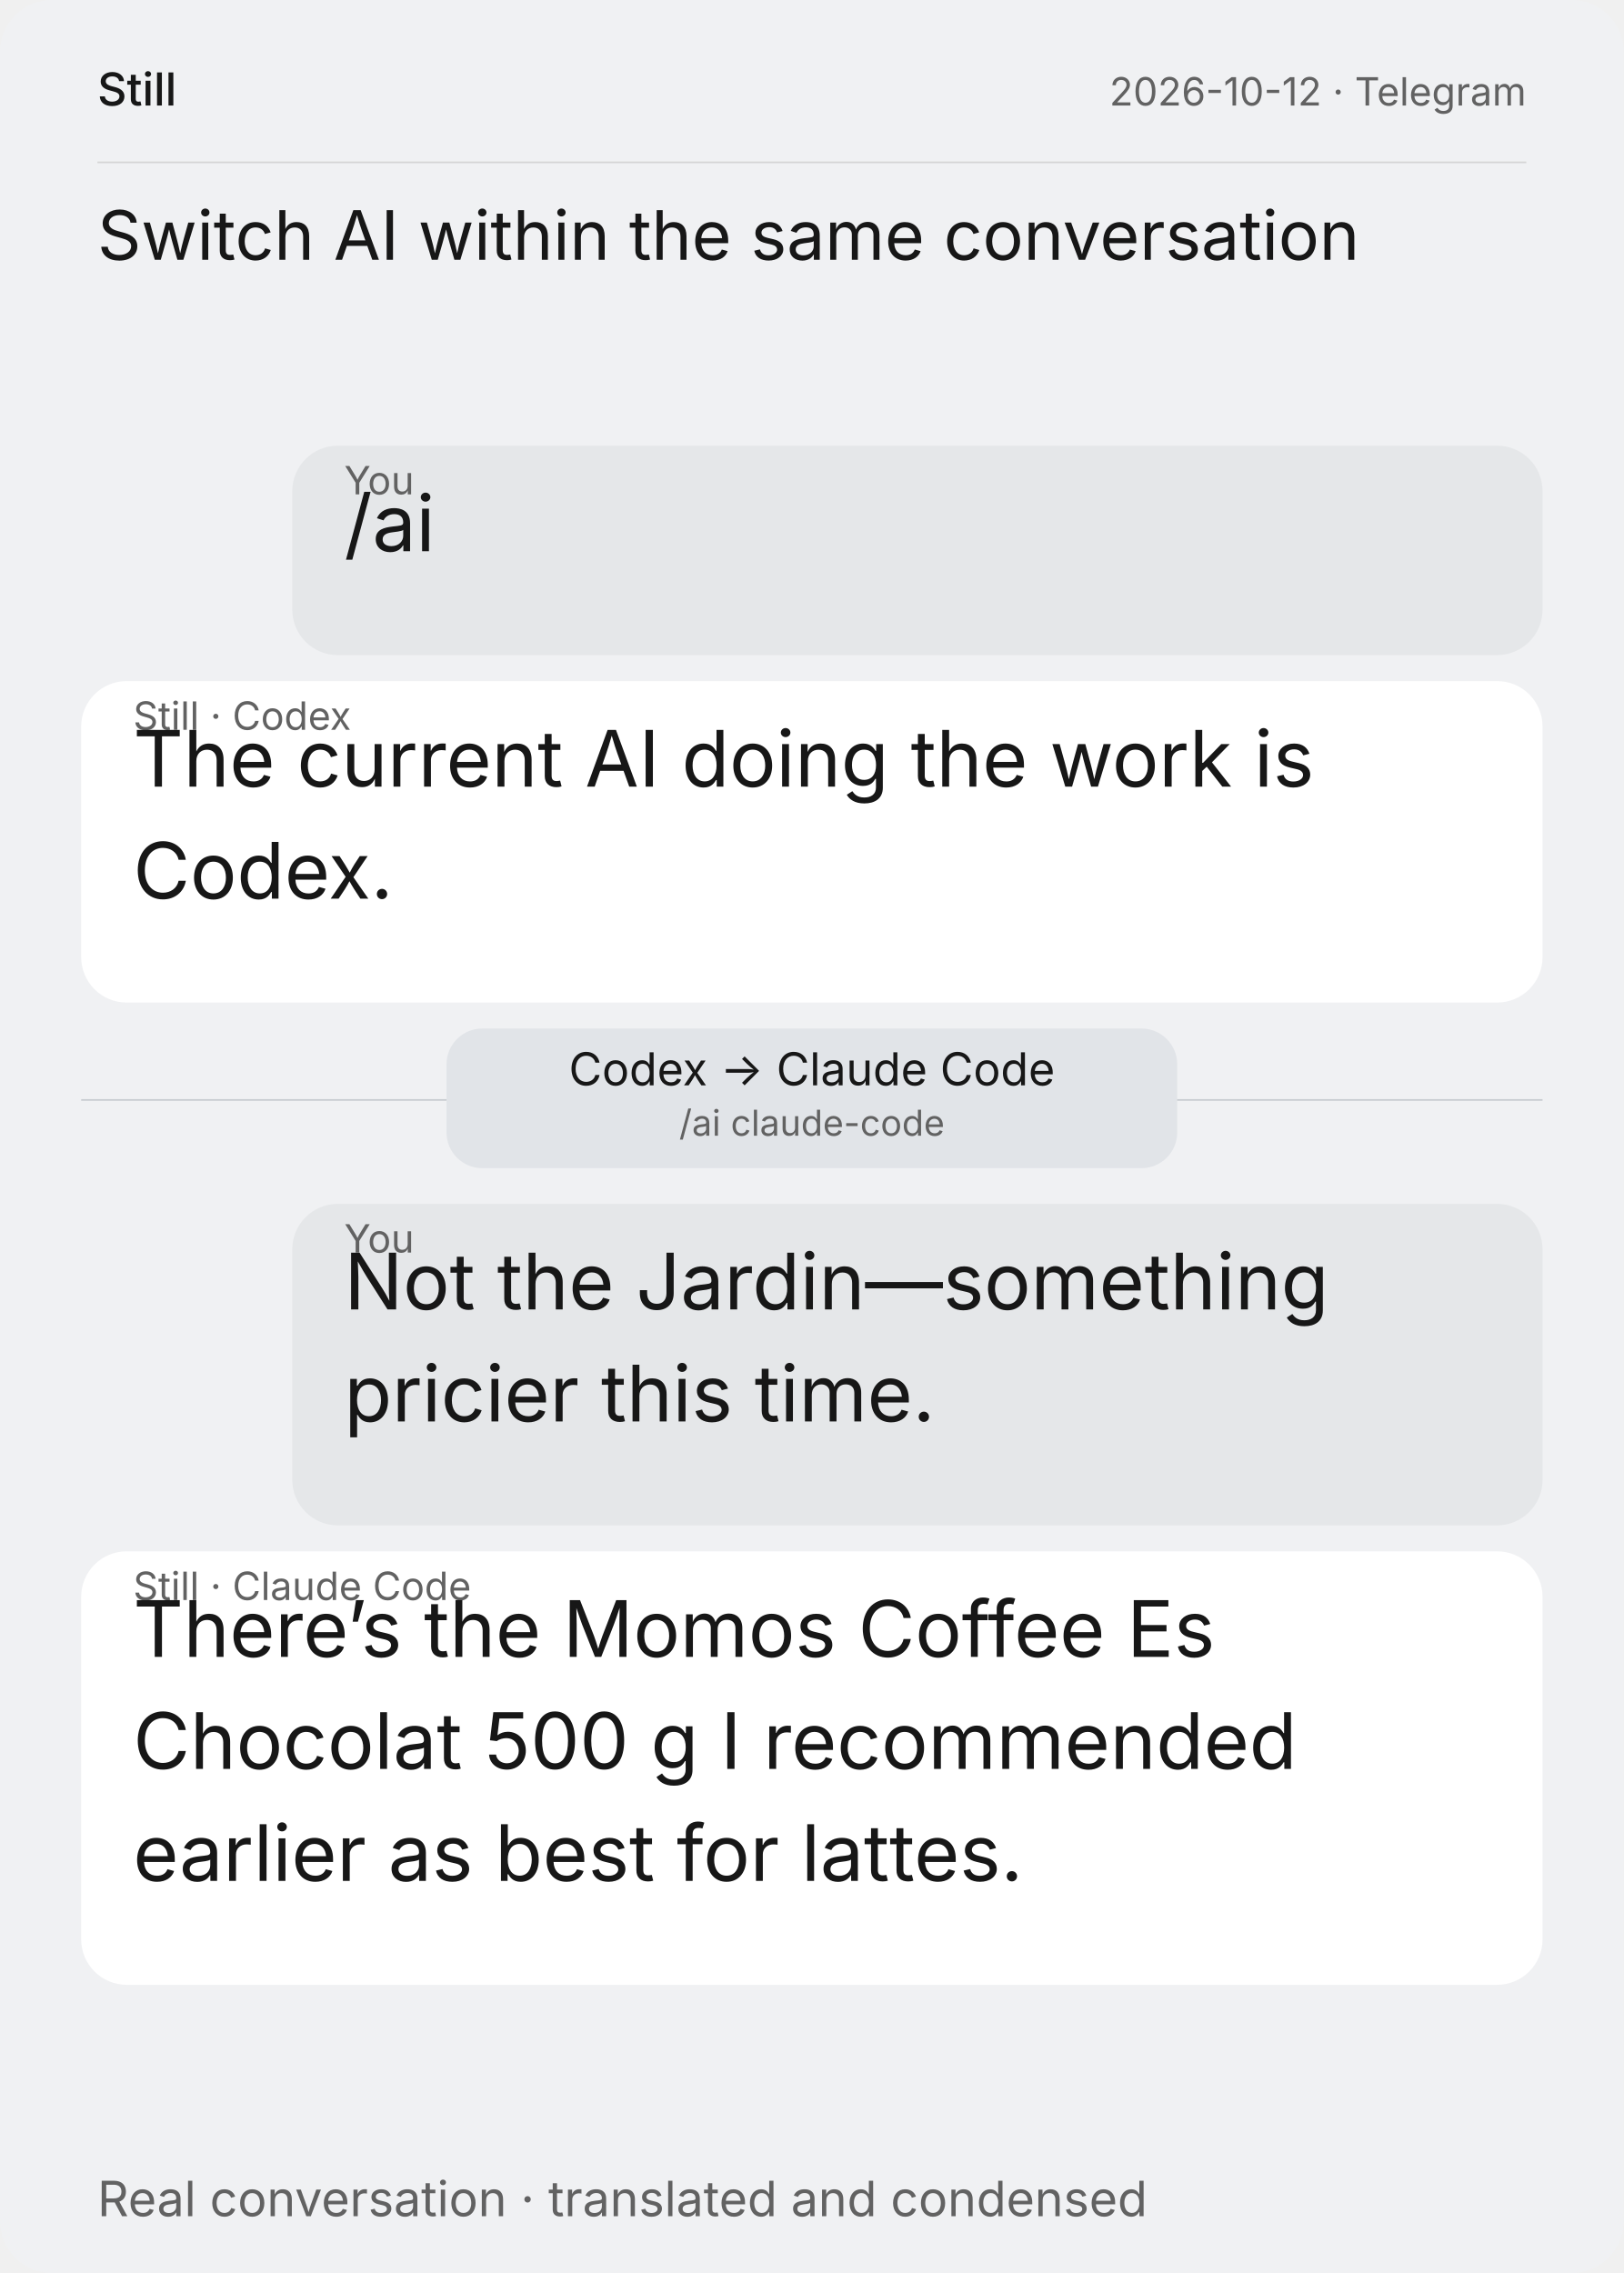
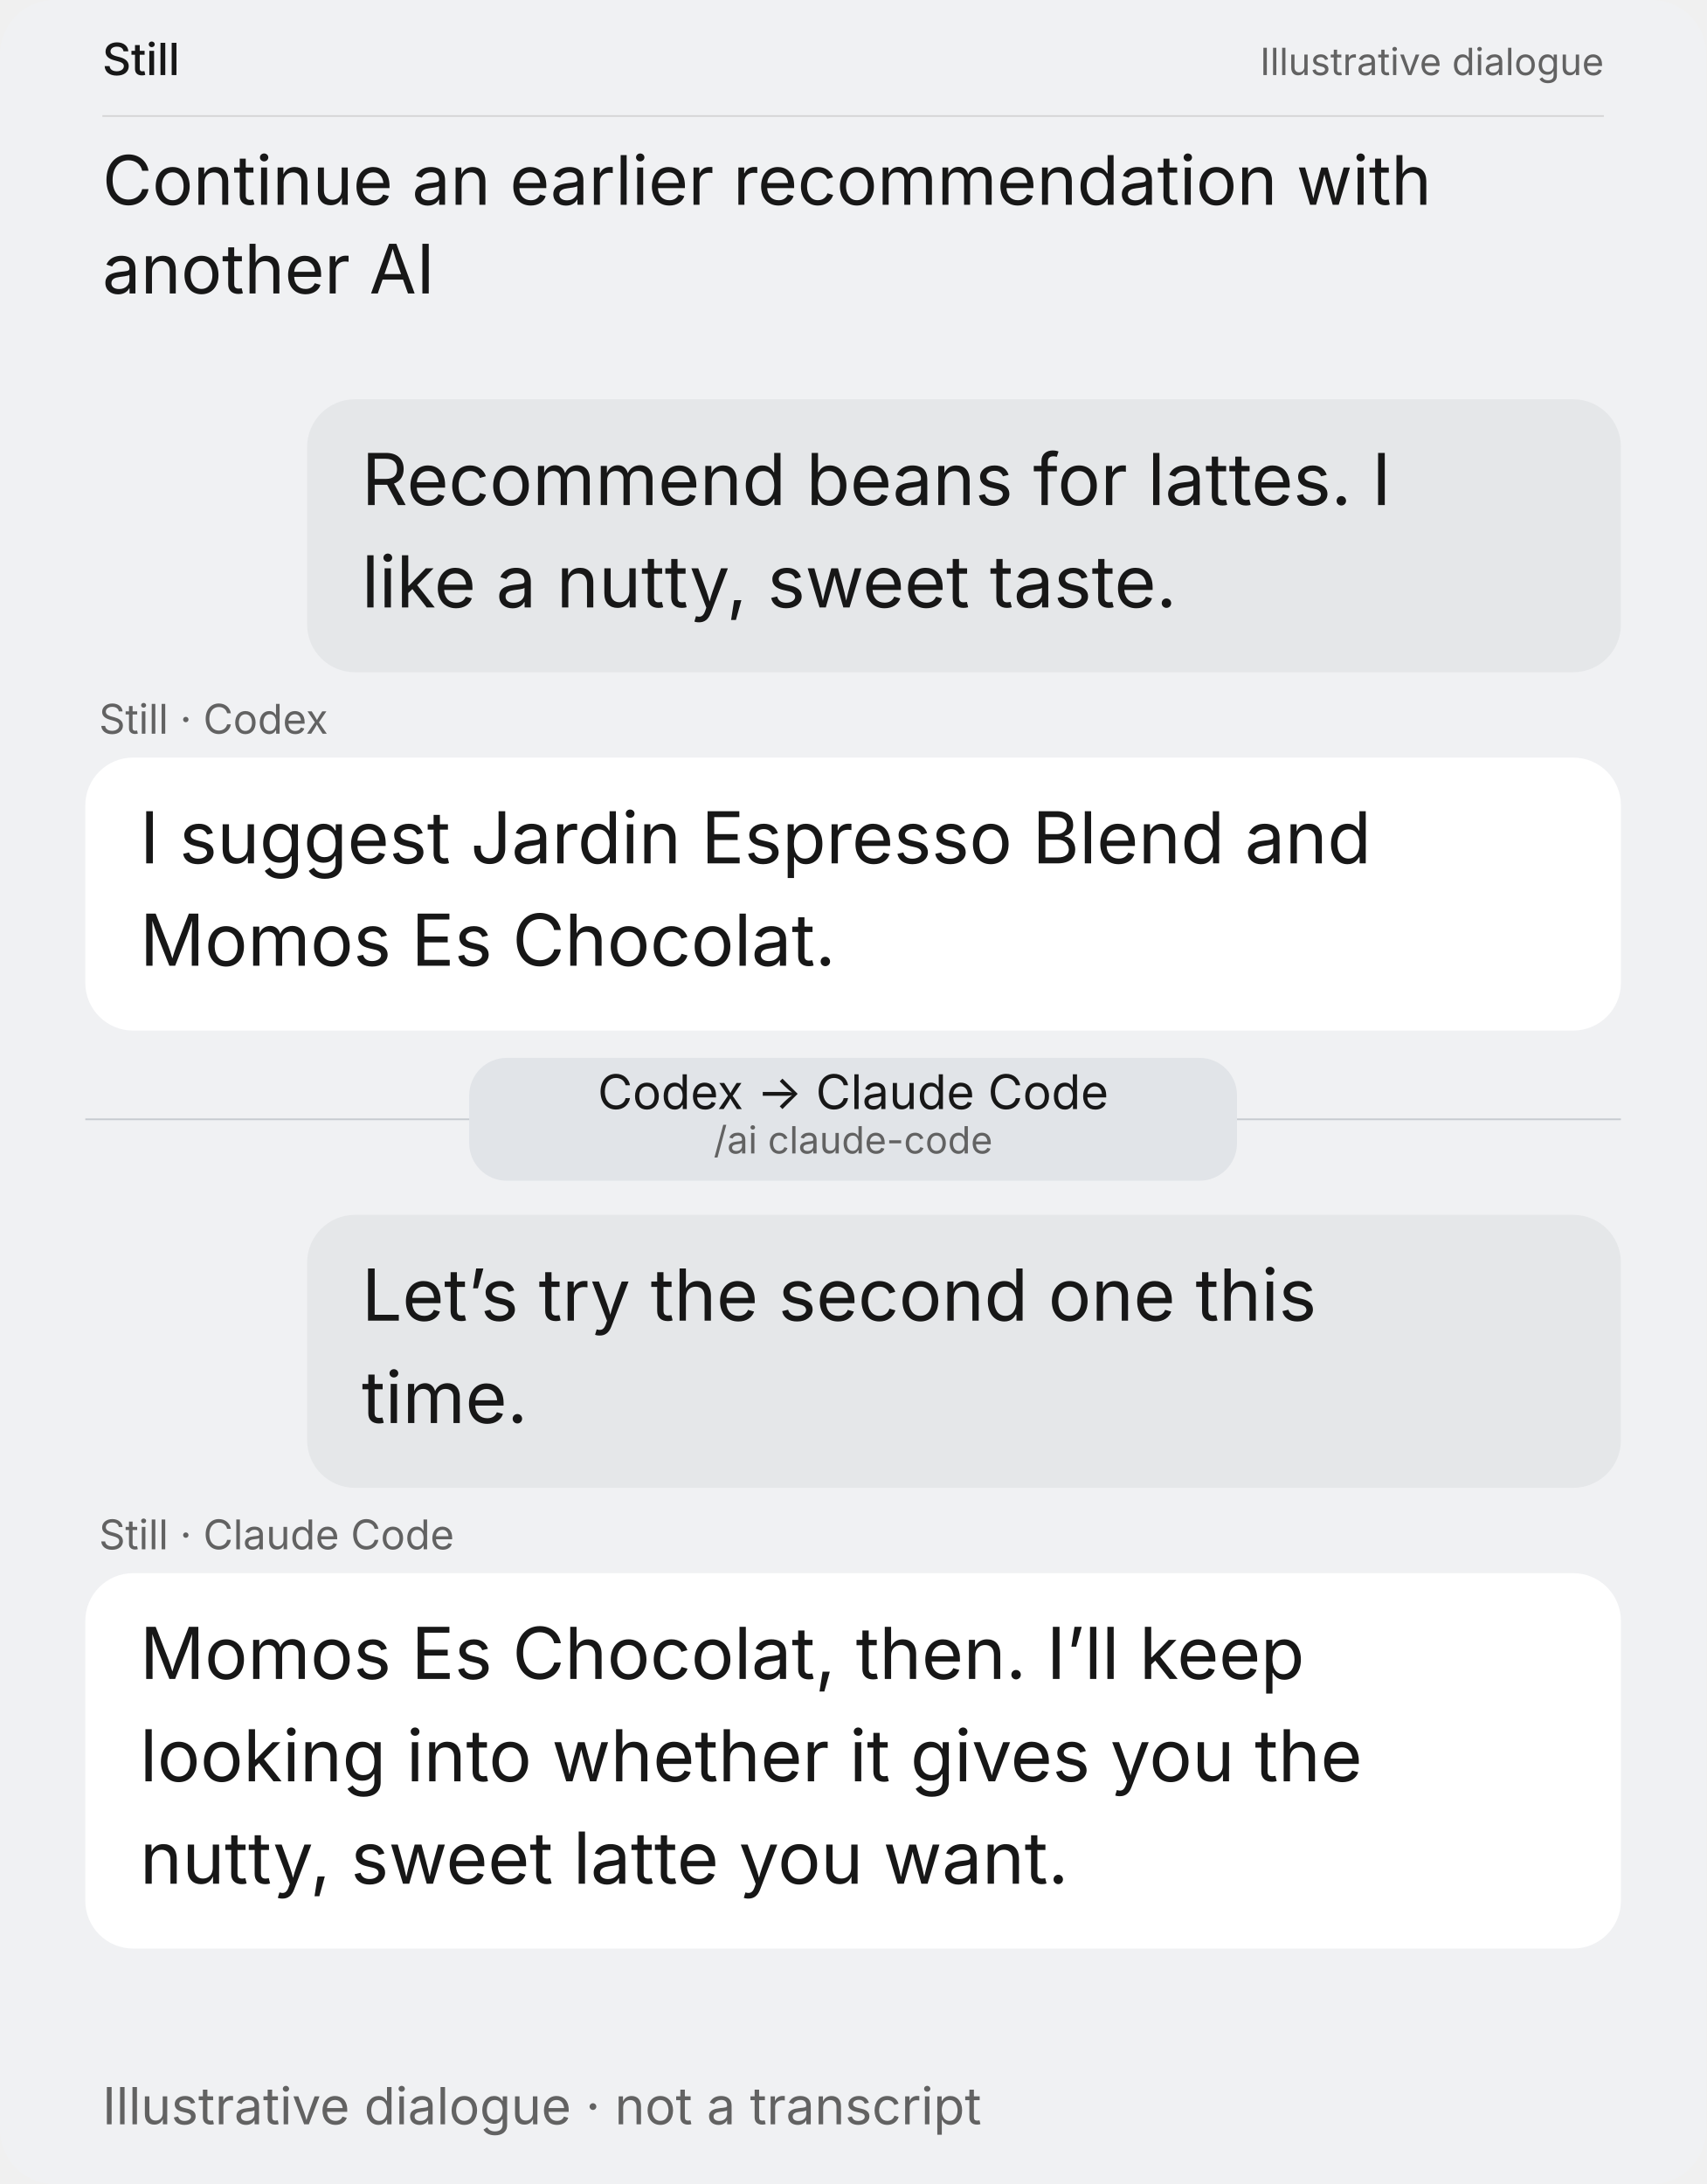
- <svg xmlns="http://www.w3.org/2000/svg" width="1000" height="1400" viewBox="0 0 1000 1400" xml:lang="en">
-   <rect width="1000" height="1400" rx="32" fill="#f0f1f3" />
+ <svg xmlns="http://www.w3.org/2000/svg" width="1000" height="1280" viewBox="0 0 1000 1280" xml:lang="en">
+   <rect width="1000" height="1280" rx="32" fill="#f0f1f3" />
  <g font-family="system-ui, -apple-system, sans-serif">
-     <text x="60" y="65" font-size="28" font-weight="550" fill="#171717">Still</text>
-     <text x="940" y="65" text-anchor="end" font-size="24" fill="#626262">2026-10-12 · Telegram</text>
-     <path d="M60 100H940" stroke="#d5d5d5" />
-     <text x="60" y="160" font-size="42" fill="#171717">Switch AI within the same conversation</text>
-     <g transform="translate(0 61.5)">
-       <rect x="180" y="213" width="770" height="129" rx="28" fill="#e5e7e9" />
-       <text x="212" y="243" font-size="24" fill="#626262">You</text>
-       <text x="212" y="278" font-size="48" fill="#171717">/ai</text>
-       <rect x="50" y="358" width="900" height="198" rx="28" fill="#ffffff" />
-       <text x="82" y="388" font-size="24" fill="#626262">Still · Codex</text>
-       <text x="82" y="423" font-size="48" fill="#171717">The current AI doing the work is</text>
-       <text x="82" y="492" font-size="48" fill="#171717">Codex.</text>
-       <path d="M50 616H950" stroke="#c7cbd0" />
-       <rect x="275.0" y="572" width="450" height="86" rx="22" fill="#e1e4e8" />
-       <text x="500.0" y="607" text-anchor="middle" font-size="28" fill="#171717">Codex → Claude Code</text>
-       <text x="500.0" y="638" text-anchor="middle" font-size="22" fill="#626262">/ai claude-code</text>
-       <rect x="180" y="680" width="770" height="198" rx="28" fill="#e5e7e9" />
-       <text x="212" y="710" font-size="24" fill="#626262">You</text>
-       <text x="212" y="745" font-size="48" fill="#171717">Not the Jardin—something</text>
-       <text x="212" y="814" font-size="48" fill="#171717">pricier this time.</text>
-       <rect x="50" y="894" width="900" height="267" rx="28" fill="#ffffff" />
-       <text x="82" y="924" font-size="24" fill="#626262">Still · Claude Code</text>
-       <text x="82" y="959" font-size="48" fill="#171717">There’s the Momos Coffee Es</text>
-       <text x="82" y="1028" font-size="48" fill="#171717">Chocolat 500 g I recommended</text>
-       <text x="82" y="1097" font-size="48" fill="#171717">earlier as best for lattes.</text>
+     <text x="60" y="44" font-size="26" font-weight="550" fill="#171717">Still</text>
+     <text x="940" y="44" text-anchor="end" font-size="22" fill="#626262">Illustrative dialogue</text>
+     <path d="M60 68H940" stroke="#d5d5d5" />
+     <text x="60" y="120" font-size="40" fill="#171717">Continue an earlier recommendation with</text>
+     <text x="60" y="172" font-size="40" fill="#171717">another AI</text>
+     <g transform="translate(0 22.0)">
+       <g class="bubble" data-role="user">
+         <rect x="180" y="212" width="770" height="160" rx="28" fill="#e5e7e9" />
+         <text x="212" y="274" font-size="42" fill="#171717">Recommend beans for lattes. I</text>
+         <text x="212" y="334" font-size="42" fill="#171717">like a nutty, sweet taste.</text>
+       </g>
+       <text x="58" y="408" font-size="24" fill="#626262">Still · Codex</text>
+       <g class="bubble" data-role="assistant">
+         <rect x="50" y="422" width="900" height="160" rx="28" fill="#ffffff" />
+         <text x="82" y="484" font-size="42" fill="#171717">I suggest Jardin Espresso Blend and</text>
+         <text x="82" y="544" font-size="42" fill="#171717">Momos Es Chocolat.</text>
+       </g>
+       <path d="M50 634H950" stroke="#c7cbd0" />
+       <rect x="275.0" y="598" width="450" height="72" rx="22" fill="#e1e4e8" />
+       <text x="500.0" y="628" text-anchor="middle" font-size="28" fill="#171717">Codex → Claude Code</text>
+       <text x="500.0" y="654" text-anchor="middle" font-size="22" fill="#626262">/ai claude-code</text>
+       <g class="bubble" data-role="user">
+         <rect x="180" y="690" width="770" height="160" rx="28" fill="#e5e7e9" />
+         <text x="212" y="752" font-size="42" fill="#171717">Let’s try the second one this</text>
+         <text x="212" y="812" font-size="42" fill="#171717">time.</text>
+       </g>
+       <text x="58" y="886" font-size="24" fill="#626262">Still · Claude Code</text>
+       <g class="bubble" data-role="assistant">
+         <rect x="50" y="900" width="900" height="220" rx="28" fill="#ffffff" />
+         <text x="82" y="962" font-size="42" fill="#171717">Momos Es Chocolat, then. I’ll keep</text>
+         <text x="82" y="1022" font-size="42" fill="#171717">looking into whether it gives you the</text>
+         <text x="82" y="1082" font-size="42" fill="#171717">nutty, sweet latte you want.</text>
+       </g>
    </g>
-     <text x="60" y="1365" font-size="30" fill="#626262">Real conversation · translated and condensed</text>
+     <text x="60" y="1245" font-size="30" fill="#626262">Illustrative dialogue · not a transcript</text>
  </g>
</svg>
